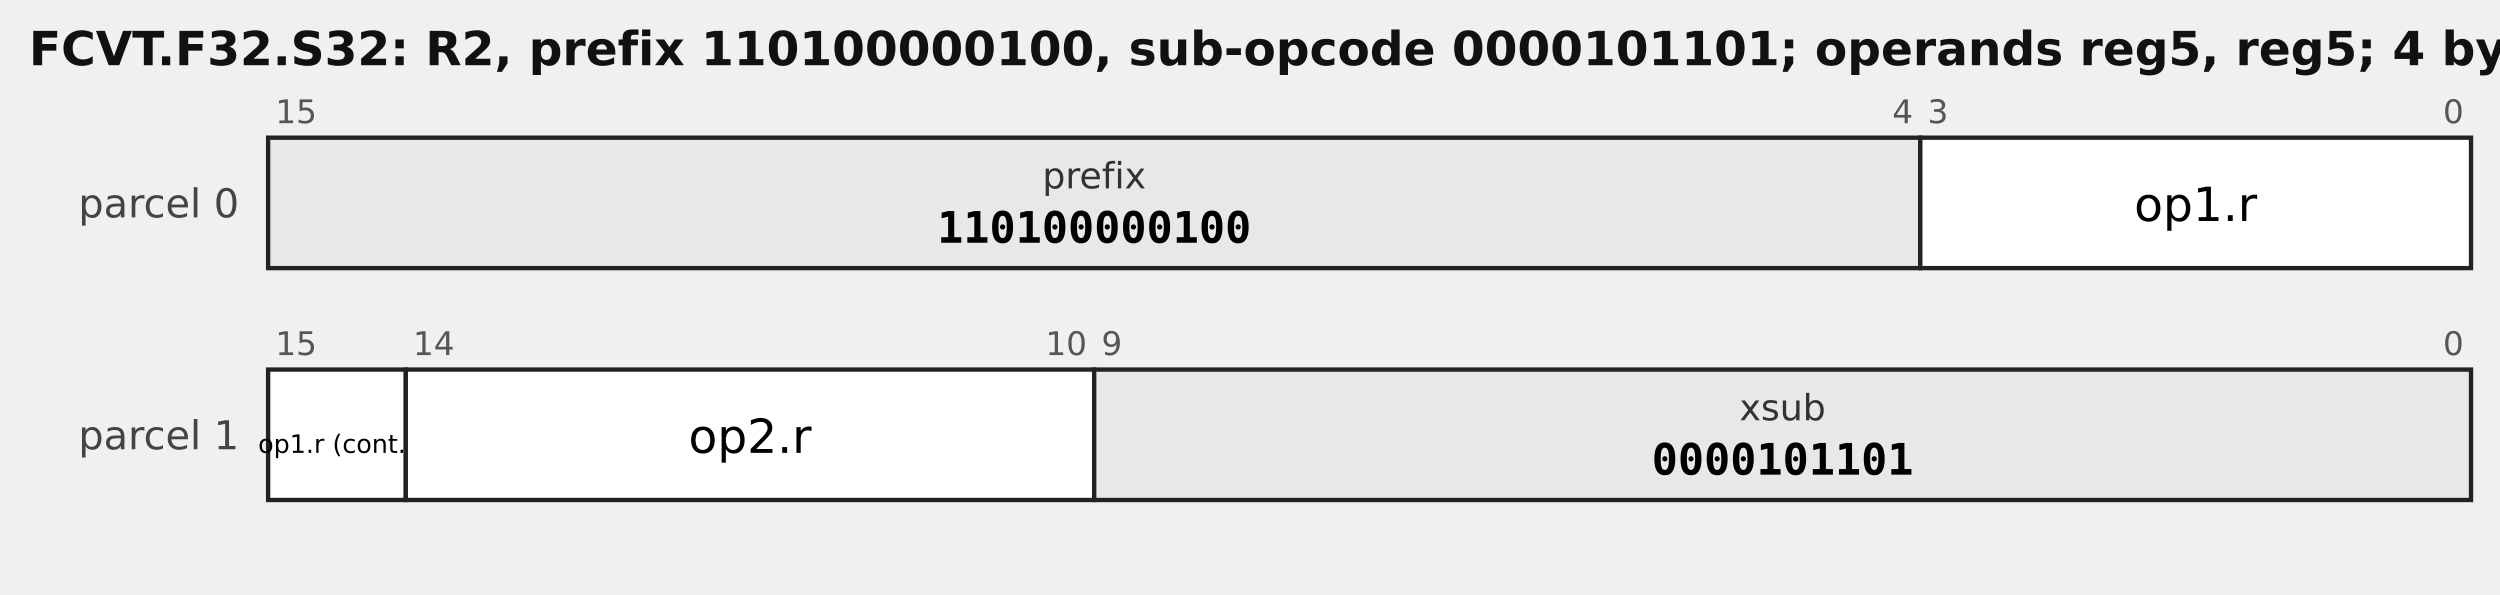
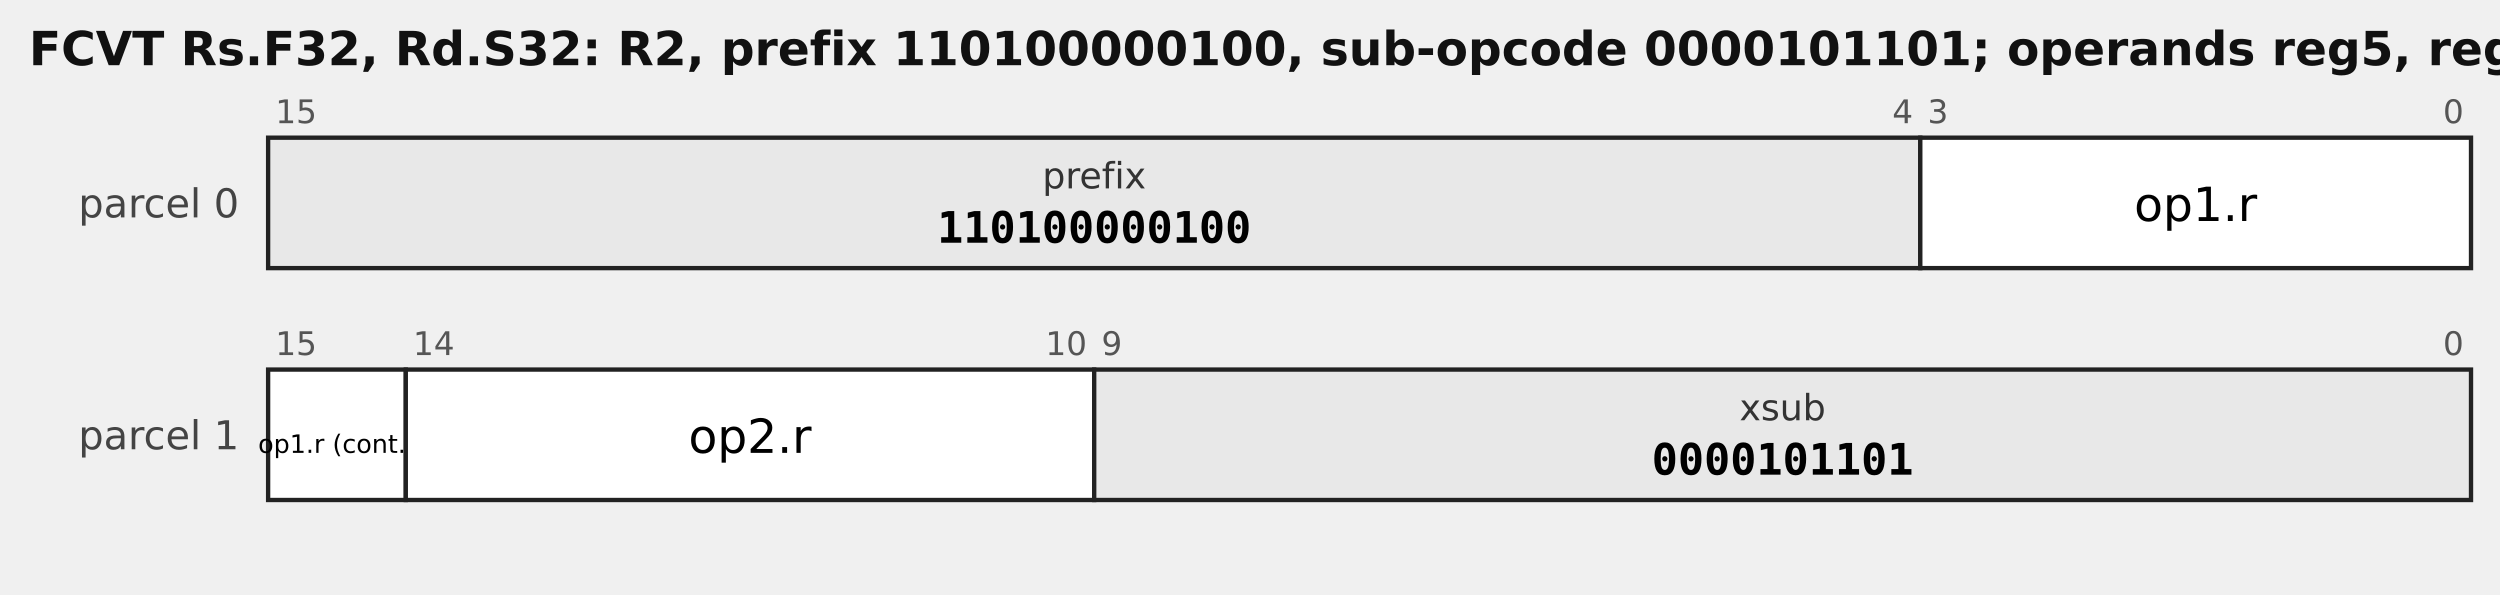
<svg xmlns="http://www.w3.org/2000/svg" width="690" height="164" viewBox="0 0 690 164" font-family="DejaVu Sans, sans-serif">
-   <text x="8" y="18" font-size="13" font-weight="bold" fill="#111">FCVT.F32.S32: R2, prefix 110100000100, sub-opcode 0000101101; operands reg5, reg5; 4 bytes</text>
+   <text x="8" y="18" font-size="13" font-weight="bold" fill="#111">FCVT Rs.F32, Rd.S32: R2, prefix 110100000100, sub-opcode 0000101101; operands reg5, reg5; 4 bytes</text>
  <text x="66" y="60" font-size="11" text-anchor="end" fill="#444">parcel 0</text>
  <rect x="74" y="38" width="456" height="36" fill="#e8e8e8" stroke="#222" stroke-width="1.2" />
  <text x="76" y="34" font-size="9" fill="#555" text-anchor="start">15</text>
  <text x="528" y="34" font-size="9" fill="#555" text-anchor="end">4</text>
  <text x="302.0" y="52" font-size="10.0" text-anchor="middle" font-family="DejaVu Sans, sans-serif" fill="#333">prefix</text>
  <text x="302.0" y="67" font-size="12.0" text-anchor="middle" font-family="DejaVu Sans Mono, monospace" font-weight="bold">110100000100</text>
  <rect x="530" y="38" width="152" height="36" fill="#ffffff" stroke="#222" stroke-width="1.2" />
  <text x="532" y="34" font-size="9" fill="#555" text-anchor="start">3</text>
  <text x="680" y="34" font-size="9" fill="#555" text-anchor="end">0</text>
  <text x="606.0" y="61" font-size="13.0" text-anchor="middle" font-family="DejaVu Sans, sans-serif">op1.r</text>
  <text x="66" y="124" font-size="11" text-anchor="end" fill="#444">parcel 1</text>
  <rect x="74" y="102" width="38" height="36" fill="#ffffff" stroke="#222" stroke-width="1.2" />
  <text x="76" y="98" font-size="9" fill="#555" text-anchor="start">15</text>
  <text x="93.0" y="125" font-size="7.0" text-anchor="middle" font-family="DejaVu Sans, sans-serif">op1.r (cont.)</text>
  <rect x="112" y="102" width="190" height="36" fill="#ffffff" stroke="#222" stroke-width="1.2" />
  <text x="114" y="98" font-size="9" fill="#555" text-anchor="start">14</text>
  <text x="300" y="98" font-size="9" fill="#555" text-anchor="end">10</text>
  <text x="207.0" y="125" font-size="13.0" text-anchor="middle" font-family="DejaVu Sans, sans-serif">op2.r</text>
  <rect x="302" y="102" width="380" height="36" fill="#e8e8e8" stroke="#222" stroke-width="1.2" />
  <text x="304" y="98" font-size="9" fill="#555" text-anchor="start">9</text>
  <text x="680" y="98" font-size="9" fill="#555" text-anchor="end">0</text>
  <text x="492.0" y="116" font-size="10.0" text-anchor="middle" font-family="DejaVu Sans, sans-serif" fill="#333">xsub</text>
  <text x="492.0" y="131" font-size="12.0" text-anchor="middle" font-family="DejaVu Sans Mono, monospace" font-weight="bold">0000101101</text>
</svg>
